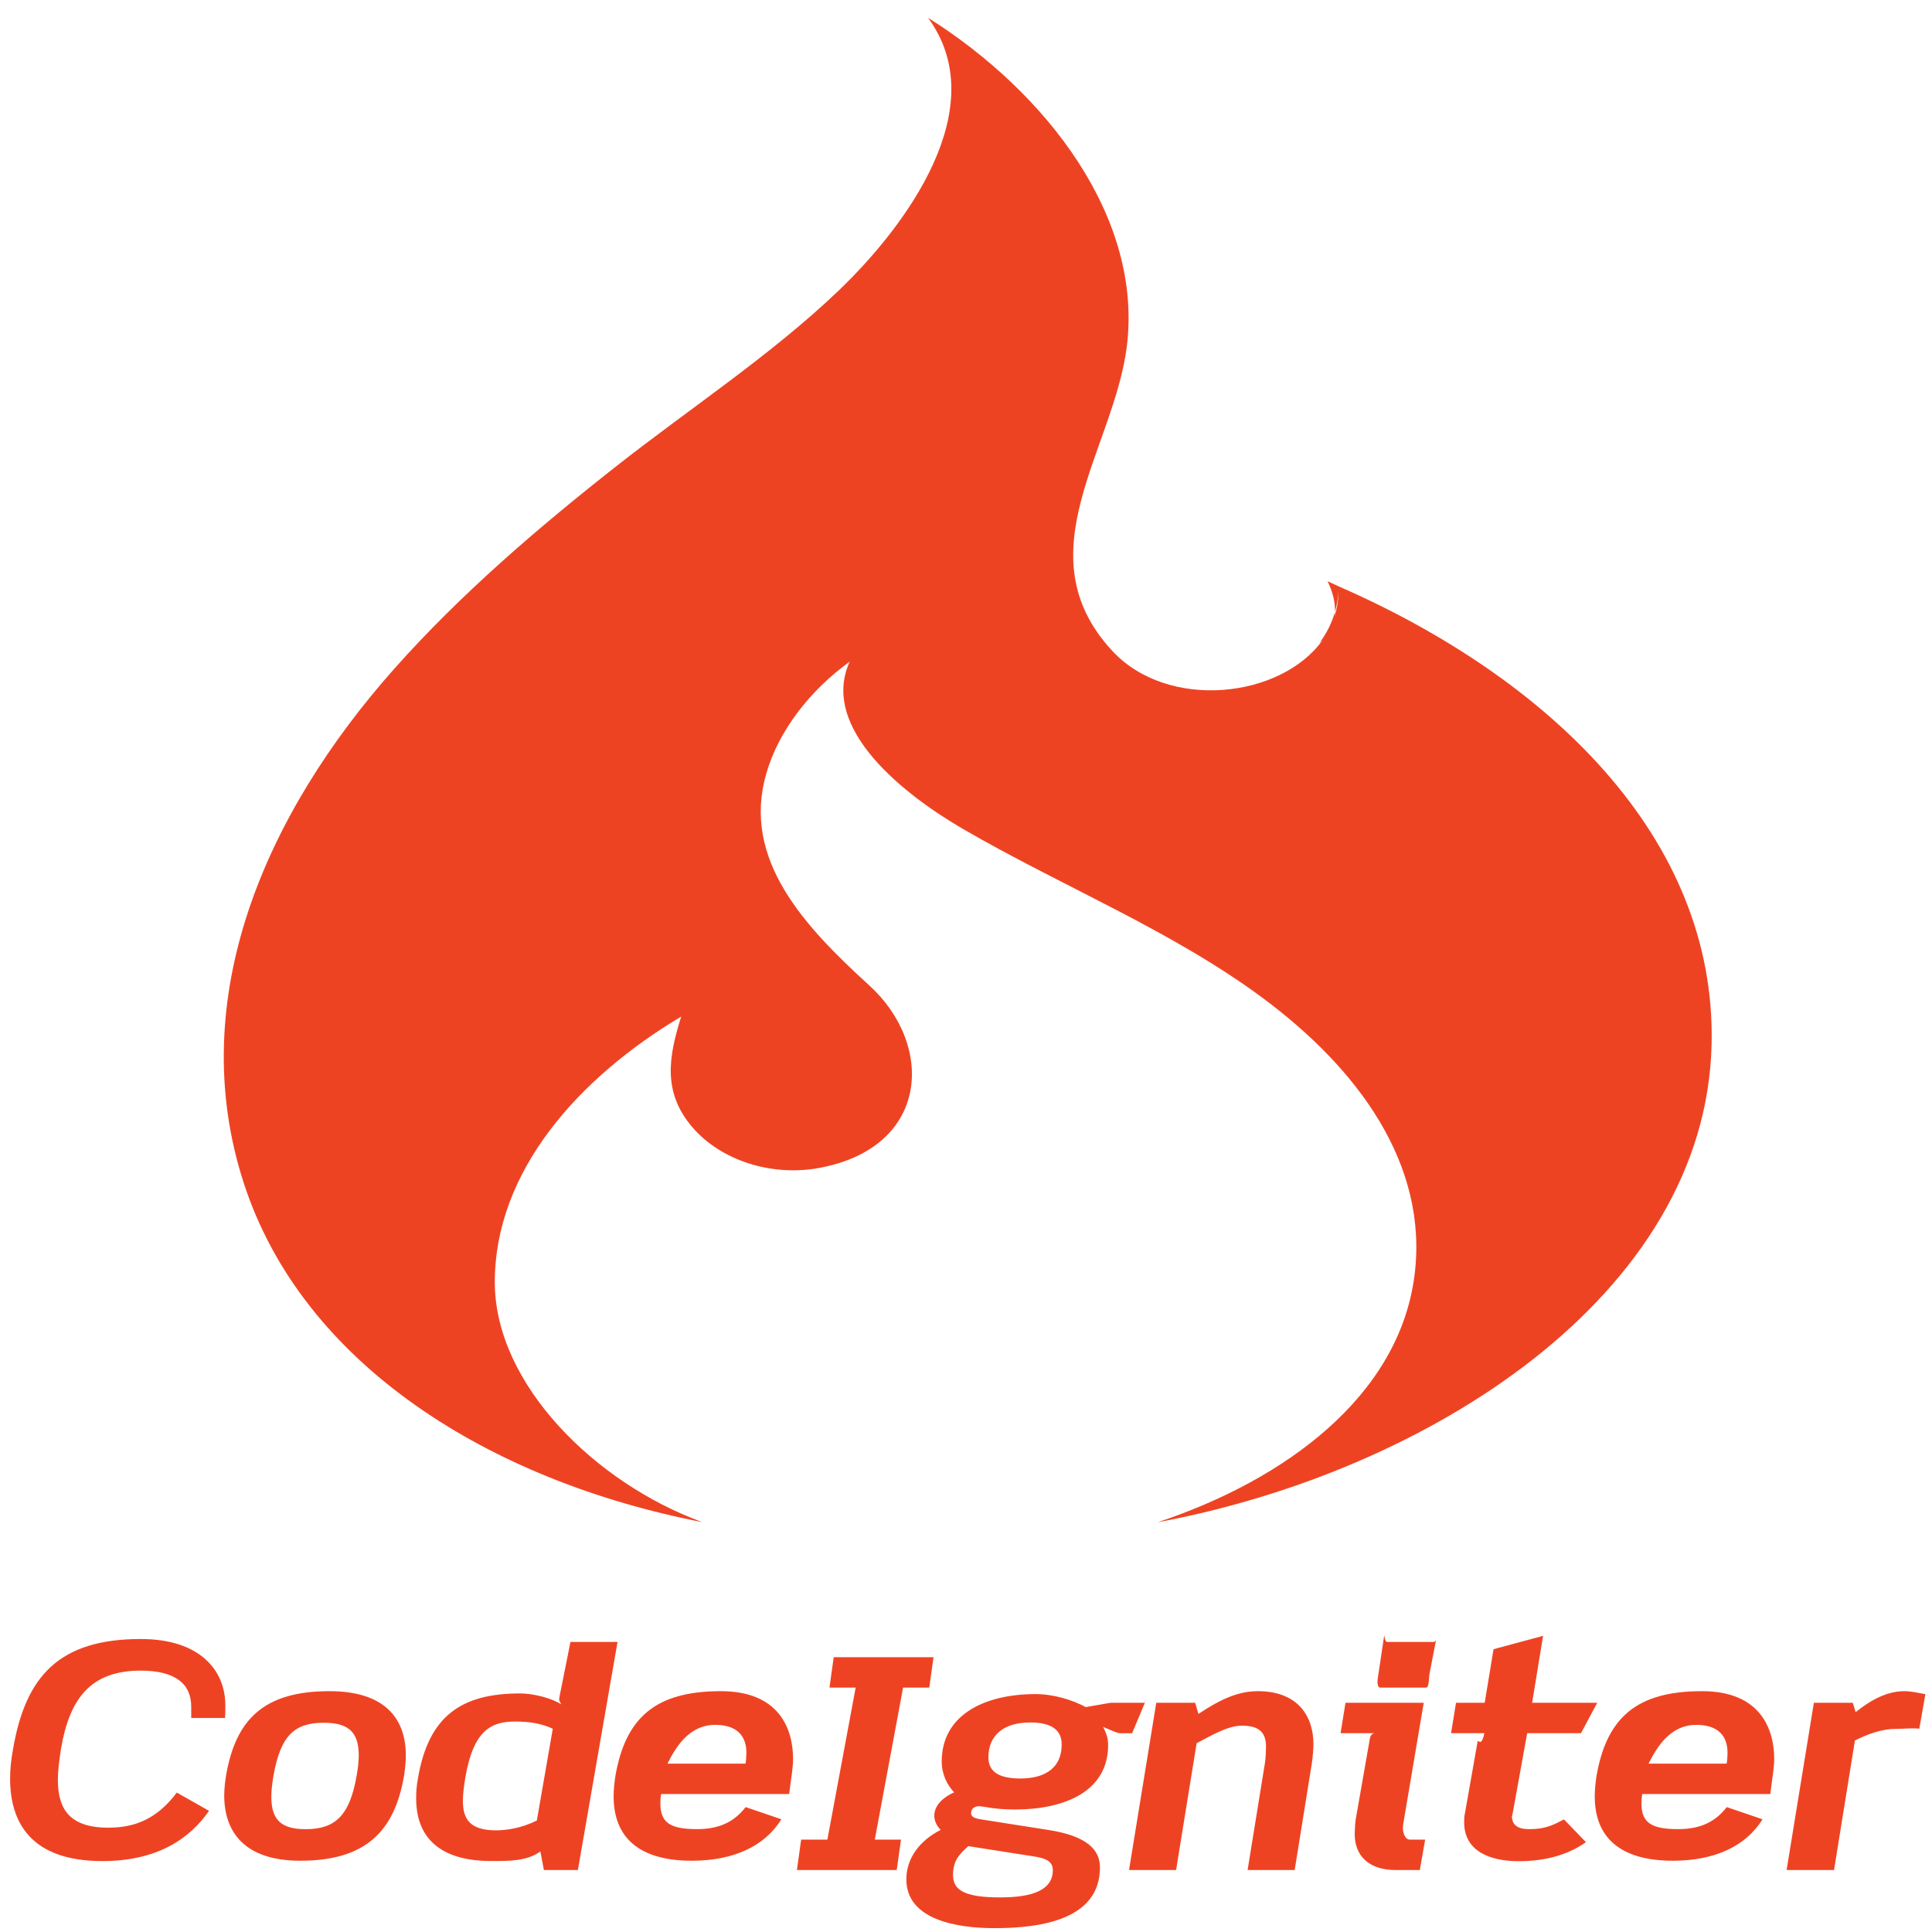
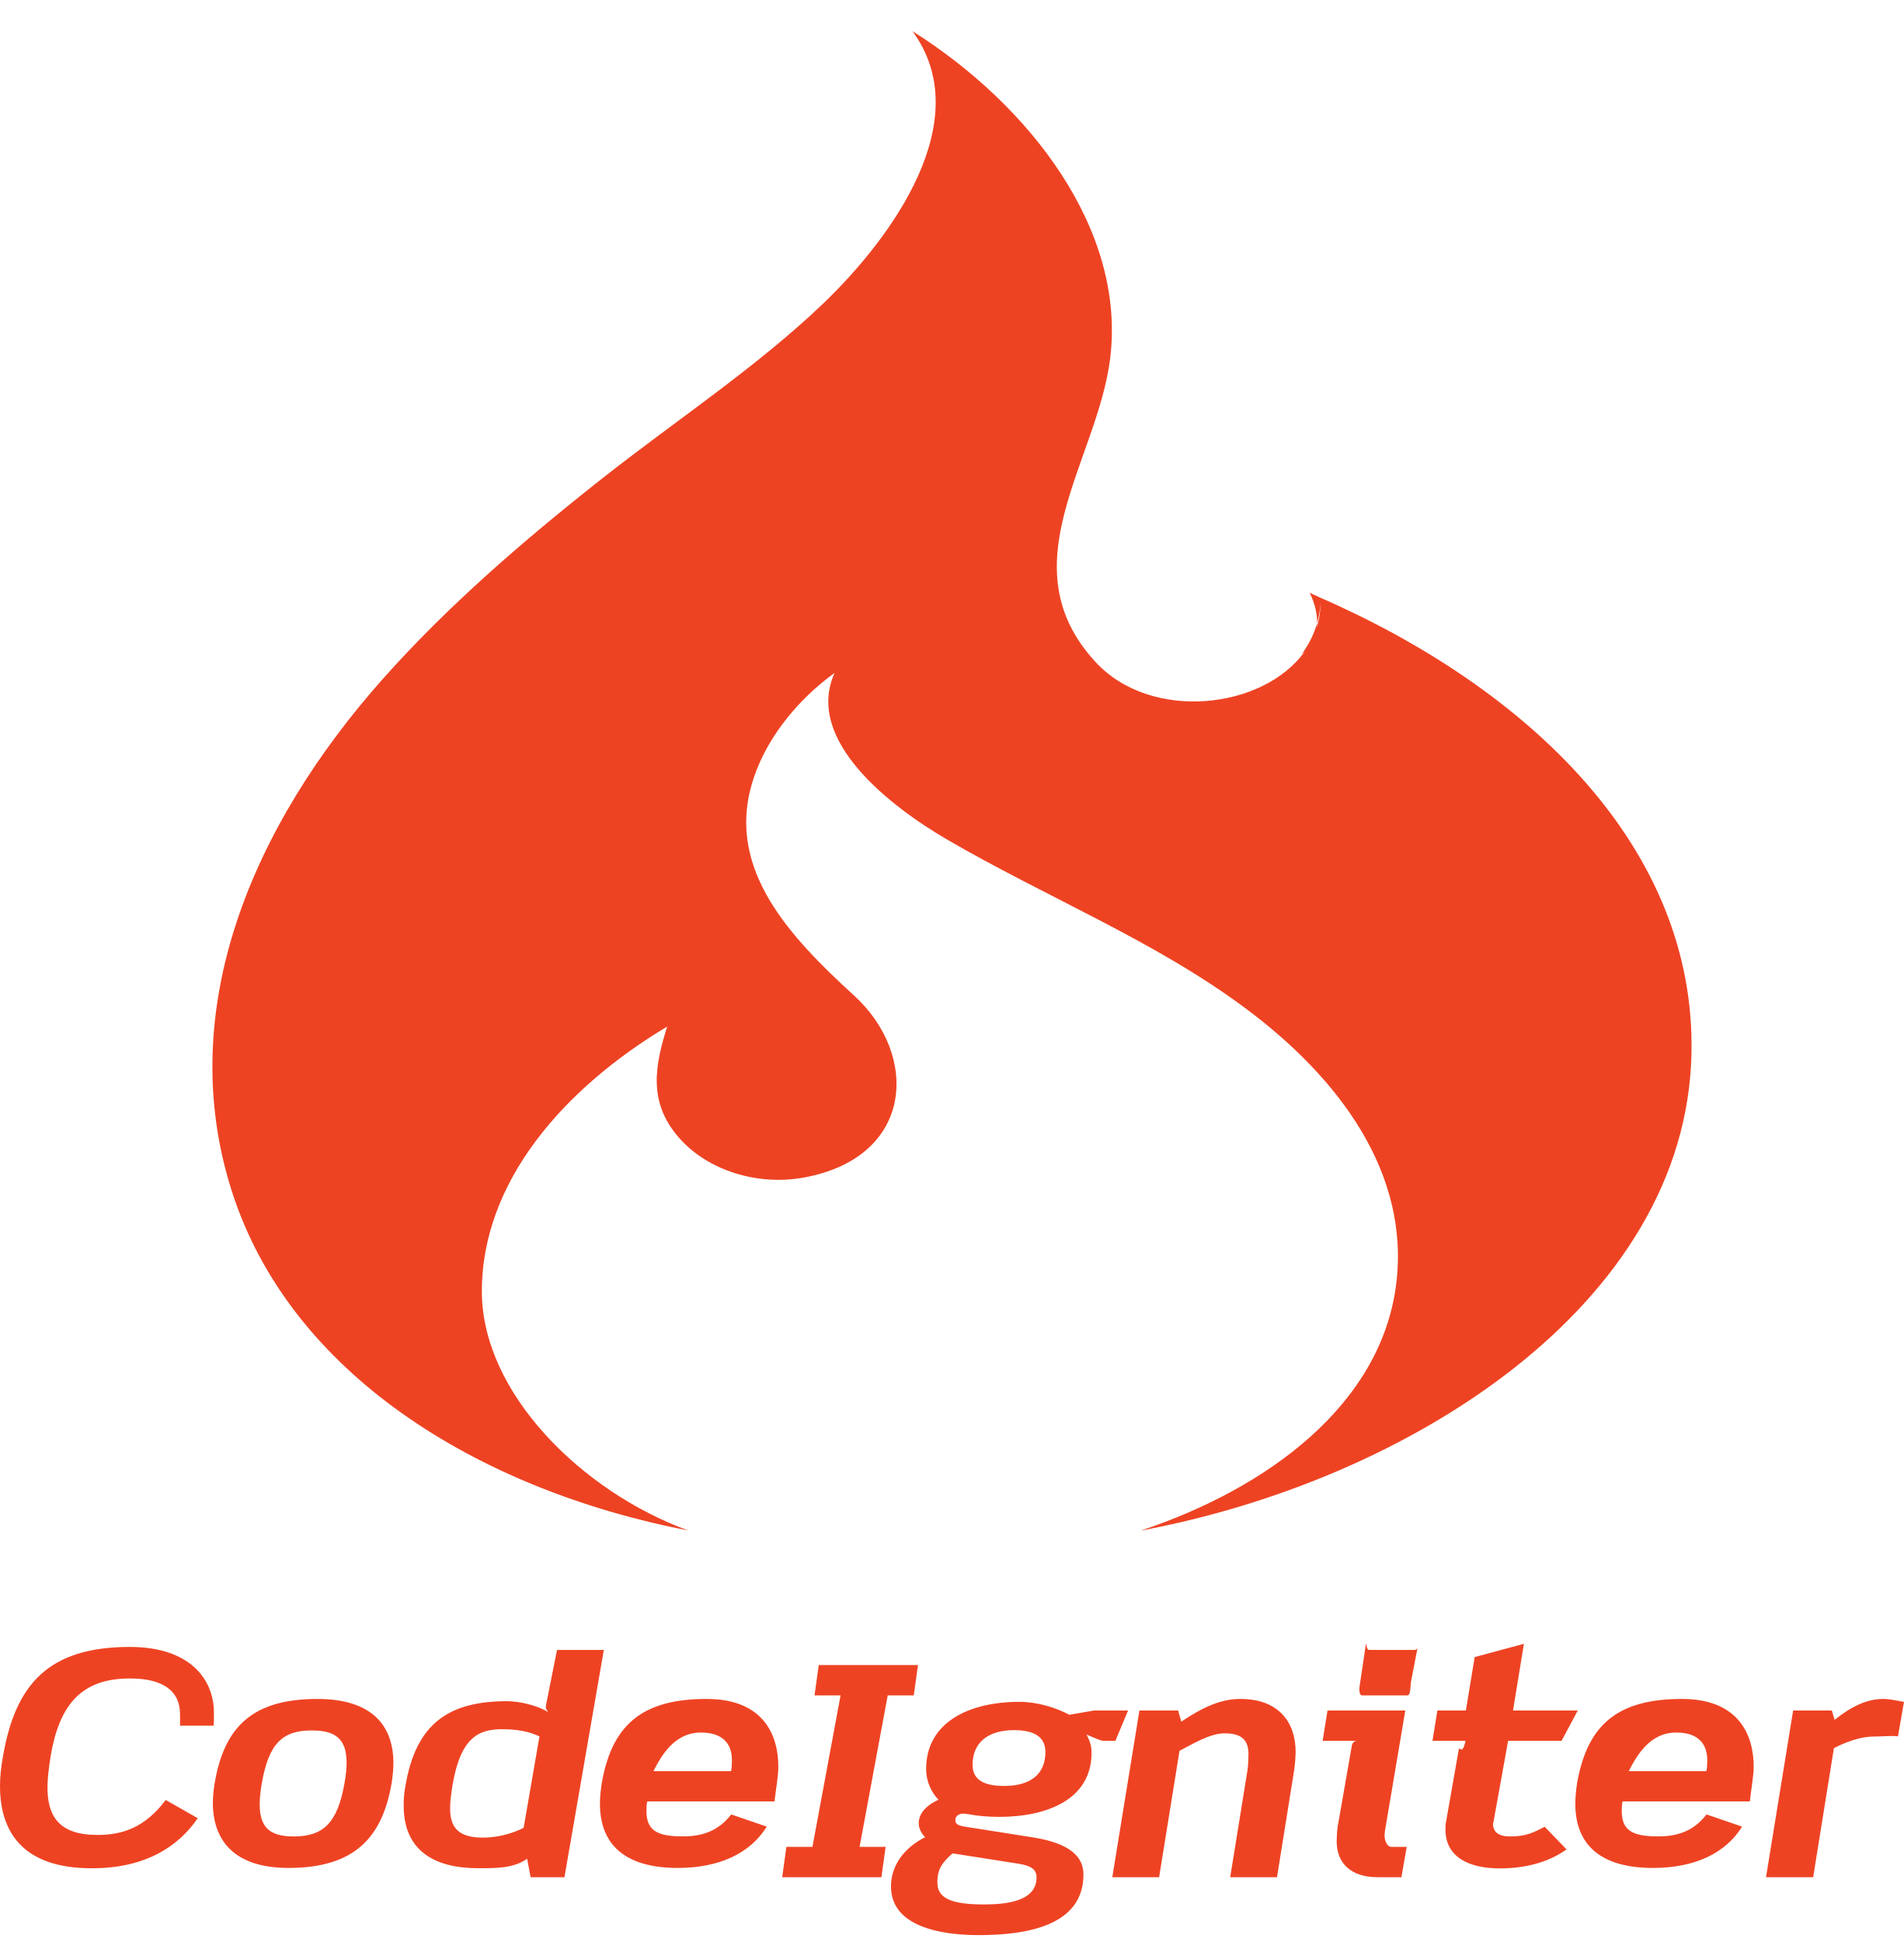
- <svg xmlns="http://www.w3.org/2000/svg" width="89" height="89" viewBox="0 0 89 89" fill="none">
-   <path d="M4.982 84.194C3.188 84.194 2.667 83.314 2.667 81.997C2.667 81.558 2.732 81.063 2.813 80.541C3.206 78.263 4.165 76.959 6.48 76.959C8.046 76.959 8.809 77.549 8.809 78.62V79.141H10.362C10.38 79.141 10.38 78.661 10.38 78.552C10.38 76.987 9.254 75.503 6.482 75.503C2.716 75.503 1.167 77.226 0.596 80.603C0.514 81.056 0.465 81.48 0.465 81.931C0.465 83.922 1.396 85.733 4.721 85.733C7.248 85.733 8.749 84.695 9.629 83.418L8.145 82.577C7.184 83.854 6.139 84.194 4.982 84.194ZM15.173 77.906C12.156 77.906 10.852 79.209 10.412 81.804C10.361 82.104 10.333 82.407 10.329 82.71C10.329 84.385 11.259 85.717 13.835 85.717C16.852 85.717 18.173 84.358 18.613 81.804C18.662 81.475 18.695 81.173 18.695 80.871C18.695 79.169 17.734 77.906 15.173 77.906ZM16.428 81.805C16.102 83.686 15.402 84.263 14.08 84.263C13.021 84.263 12.499 83.892 12.499 82.78C12.499 82.505 12.533 82.176 12.597 81.805C12.924 79.938 13.576 79.361 14.913 79.361C15.989 79.361 16.526 79.732 16.526 80.857C16.526 81.132 16.493 81.448 16.428 81.805ZM26.279 75.639L25.774 78.159C25.741 78.379 25.758 78.306 25.856 78.512C25.383 78.21 24.535 78.01 23.964 78.01C21.257 78.01 19.741 79.042 19.253 81.925C19.196 82.229 19.168 82.537 19.171 82.845C19.171 84.947 20.638 85.73 22.611 85.73C23.443 85.73 24.258 85.744 24.893 85.292L25.056 86.146H26.621L28.447 75.639H26.279ZM24.73 83.864C23.997 84.234 23.28 84.317 22.84 84.317C21.649 84.317 21.323 83.795 21.323 82.958C21.323 82.642 21.372 82.272 21.438 81.873C21.812 79.691 22.644 79.305 23.721 79.305C24.421 79.305 24.959 79.402 25.465 79.636L24.73 83.864ZM33.209 77.906C30.224 77.906 28.823 79.1 28.35 81.804C28.3 82.134 28.267 82.45 28.267 82.751C28.267 84.605 29.393 85.717 31.87 85.717C33.795 85.717 35.231 85.044 35.996 83.808L34.349 83.246C33.877 83.849 33.241 84.261 32.116 84.261C30.91 84.261 30.421 83.988 30.421 83.082C30.421 82.903 30.437 82.643 30.47 82.643H36.355C36.438 81.942 36.534 81.447 36.534 81.037C36.534 79.665 35.915 77.906 33.209 77.906V77.906ZM34.334 81.243H30.747C31.106 80.542 31.708 79.458 32.948 79.458C33.909 79.458 34.383 79.931 34.383 80.741C34.382 80.879 34.367 81.243 34.334 81.243ZM42.809 77.74L43.004 76.34H38.406L38.211 77.74H39.417L38.114 84.745H36.906L36.711 86.146H41.309L41.505 84.745H40.298L41.602 77.74H42.809ZM52.152 79.842L52.74 78.441H51.158L50.018 78.639C49.382 78.297 48.517 78.04 47.703 78.04C45.37 78.04 43.382 78.988 43.382 81.144C43.382 81.749 43.642 82.237 43.952 82.567C43.464 82.786 43.039 83.153 43.039 83.648C43.039 83.867 43.137 84.092 43.333 84.297C42.354 84.793 41.752 85.613 41.752 86.573C41.752 88.427 44.051 88.823 45.812 88.823C48.029 88.823 50.671 88.396 50.671 86.021C50.671 85.212 50.068 84.579 48.323 84.304L45.177 83.809C44.818 83.754 44.736 83.658 44.736 83.521C44.736 83.314 44.885 83.205 45.128 83.205L45.34 83.233C45.764 83.315 46.254 83.357 46.758 83.357C49.026 83.357 51.047 82.532 51.047 80.391C51.047 80.088 50.982 79.884 50.819 79.554C51.096 79.664 51.455 79.843 51.601 79.843H52.152V79.842ZM47.669 85.525C48.288 85.621 48.5 85.813 48.5 86.156C48.5 87.269 47.081 87.406 46.055 87.406C44.489 87.406 43.903 87.091 43.903 86.39C43.903 85.772 44.114 85.484 44.604 85.044L47.669 85.525ZM47 81.929C46.054 81.929 45.532 81.641 45.532 80.954C45.532 79.938 46.234 79.347 47.456 79.347C48.435 79.347 48.908 79.691 48.908 80.362C48.908 81.379 48.223 81.929 47 81.929ZM57.945 77.906C57.031 77.906 56.217 78.283 55.206 78.955L55.059 78.441H53.265L52.01 86.146H54.178L55.124 80.303C55.76 79.974 56.542 79.495 57.211 79.495C58.026 79.495 58.32 79.826 58.32 80.458C58.32 80.609 58.303 81.056 58.27 81.221L57.472 86.146H59.641L60.439 81.181C60.472 80.949 60.505 80.566 60.505 80.347C60.505 79.041 59.771 77.906 57.945 77.906ZM64.624 84.216L64.641 84.027L65.586 78.441H61.982L61.755 79.842H63.335C63.205 79.842 63.123 79.965 63.108 80.075L62.455 83.795C62.423 83.974 62.407 84.347 62.407 84.497C62.407 85.458 63.026 86.146 64.297 86.146H65.406L65.651 84.745H64.95C64.705 84.745 64.624 84.38 64.624 84.216ZM66.026 75.639H63.906C63.776 75.639 63.776 75.235 63.76 75.372L63.465 77.346C63.449 77.47 63.449 77.741 63.579 77.741H65.7C65.83 77.741 65.83 77.261 65.846 77.136L66.141 75.612C66.157 75.475 66.157 75.639 66.026 75.639ZM70.448 84.262C69.911 84.262 69.649 84.07 69.649 83.659L69.666 83.63L70.351 79.842H72.829L73.578 78.441H70.579L71.084 75.358L68.802 75.973L68.394 78.441H67.073L66.845 79.842H68.378C68.231 80.542 68.084 80.088 68.068 80.226L67.481 83.548C67.448 83.699 67.448 83.809 67.448 83.946C67.448 85.25 68.59 85.738 69.961 85.738C71.232 85.738 72.259 85.426 73.059 84.862L72.047 83.814C71.54 84.075 71.199 84.262 70.448 84.262ZM78.405 77.906C75.421 77.906 74.019 79.1 73.546 81.804C73.497 82.134 73.464 82.45 73.464 82.751C73.464 84.605 74.589 85.717 77.067 85.717C78.991 85.717 80.428 85.044 81.193 83.808L79.546 83.246C79.074 83.849 78.438 84.261 77.312 84.261C76.106 84.261 75.616 83.988 75.616 83.082C75.616 82.903 75.634 82.643 75.667 82.643H81.552C81.633 81.942 81.731 81.447 81.731 81.037C81.731 79.665 81.112 77.906 78.405 77.906V77.906ZM79.53 81.243H75.943C76.302 80.542 76.904 79.458 78.145 79.458C79.106 79.458 79.58 79.931 79.58 80.741C79.579 80.879 79.563 81.243 79.53 81.243ZM87.732 77.906C86.949 77.906 86.216 78.283 85.481 78.873L85.351 78.441H83.558L82.302 86.146H84.487L85.449 80.179C86.02 79.892 86.672 79.646 87.292 79.646C87.684 79.646 88.058 79.593 88.416 79.634L88.695 78.043C88.368 77.988 88.041 77.906 87.732 77.906V77.906ZM32.359 70.121C27.424 68.324 22.805 63.759 22.794 59.088C22.781 53.995 26.614 49.671 31.382 46.829C30.808 48.653 30.496 50.32 31.916 51.951C33.236 53.468 35.548 54.204 37.731 53.804C42.832 52.864 43.066 48.143 40.042 45.392C37.052 42.668 34.16 39.591 35.298 35.641C35.867 33.66 37.311 31.805 39.141 30.48C37.735 33.591 41.73 36.66 44.363 38.188C48.93 40.84 53.941 42.844 58.14 45.952C62.557 49.219 65.819 53.637 65.16 58.76C64.447 64.313 59.206 68.175 53.328 70.125C65.749 67.817 78.584 59.699 78.847 48.099C79.065 38.556 71.29 31.212 61.659 27.008L61.156 26.776C61.42 27.316 61.507 27.776 61.497 28.187C61.583 27.884 61.642 27.572 61.658 27.25C61.656 27.633 61.596 28.013 61.481 28.382L61.497 28.187C61.354 28.694 61.113 29.177 60.784 29.618L60.925 29.49C59.004 32.173 53.802 32.756 51.232 29.977C47.101 25.508 51.319 20.689 51.909 15.956C52.647 10.024 48.229 4.265 42.751 0.819C45.768 4.929 41.794 10.366 38.613 13.405C35.53 16.351 31.78 18.811 28.376 21.488C24.719 24.364 21.203 27.392 18.198 30.767C12.187 37.522 8.506 46.017 11.211 54.443C13.914 62.864 22.577 68.225 32.359 70.12L32.359 70.121Z" fill="#EE4323" />
+ <svg xmlns="http://www.w3.org/2000/svg" width="50" height="51" viewBox="0 0 50 51" fill="none">
+   <path d="M2.559 48.189C1.543 48.189 1.247 47.69 1.247 46.941C1.247 46.692 1.285 46.41 1.33 46.114C1.553 44.819 2.096 44.079 3.408 44.079C4.296 44.079 4.728 44.414 4.728 45.022V45.319H5.609C5.618 45.319 5.618 45.046 5.618 44.983C5.618 44.094 4.981 43.251 3.41 43.251C1.275 43.251 0.397 44.23 0.074 46.149C0.028 46.407 0 46.647 0 46.904C0 48.035 0.527 49.064 2.412 49.064C3.844 49.064 4.695 48.474 5.193 47.749L4.352 47.27C3.807 47.996 3.215 48.189 2.559 48.189ZM8.335 44.617C6.625 44.617 5.886 45.357 5.637 46.831C5.608 47.002 5.592 47.174 5.59 47.346C5.59 48.298 6.117 49.055 7.576 49.055C9.286 49.055 10.035 48.282 10.284 46.831C10.312 46.644 10.331 46.473 10.331 46.301C10.331 45.334 9.786 44.617 8.335 44.617ZM9.046 46.832C8.861 47.901 8.464 48.228 7.715 48.228C7.115 48.228 6.82 48.018 6.82 47.386C6.82 47.23 6.838 47.043 6.875 46.832C7.06 45.771 7.43 45.444 8.187 45.444C8.797 45.444 9.102 45.654 9.102 46.294C9.102 46.45 9.083 46.629 9.046 46.832ZM14.628 43.329L14.342 44.761C14.324 44.885 14.333 44.844 14.389 44.961C14.121 44.789 13.64 44.676 13.317 44.676C11.783 44.676 10.924 45.262 10.647 46.9C10.614 47.073 10.599 47.248 10.601 47.423C10.601 48.617 11.432 49.062 12.55 49.062C13.022 49.062 13.483 49.07 13.843 48.813L13.935 49.298H14.823L15.857 43.329H14.628ZM13.751 48.002C13.335 48.212 12.929 48.259 12.68 48.259C12.005 48.259 11.82 47.963 11.82 47.487C11.82 47.308 11.848 47.098 11.885 46.871C12.097 45.631 12.569 45.412 13.179 45.412C13.576 45.412 13.88 45.467 14.167 45.6L13.751 48.002ZM18.556 44.617C16.864 44.617 16.07 45.295 15.802 46.831C15.774 47.019 15.755 47.198 15.755 47.37C15.755 48.423 16.393 49.055 17.797 49.055C18.888 49.055 19.702 48.672 20.136 47.97L19.202 47.65C18.935 47.993 18.574 48.227 17.936 48.227C17.253 48.227 16.976 48.072 16.976 47.557C16.976 47.456 16.985 47.308 17.003 47.308H20.339C20.386 46.91 20.44 46.629 20.44 46.395C20.44 45.616 20.09 44.617 18.556 44.617V44.617ZM19.193 46.513H17.16C17.364 46.115 17.705 45.499 18.408 45.499C18.953 45.499 19.221 45.767 19.221 46.228C19.221 46.306 19.212 46.513 19.193 46.513ZM23.996 44.523L24.107 43.727H21.501L21.39 44.523H22.074L21.335 48.502H20.651L20.541 49.298H23.146L23.257 48.502H22.573L23.312 44.523H23.996ZM29.291 45.717L29.624 44.921H28.728L28.081 45.033C27.721 44.839 27.231 44.693 26.77 44.693C25.448 44.693 24.321 45.231 24.321 46.456C24.321 46.8 24.469 47.077 24.644 47.265C24.367 47.389 24.127 47.598 24.127 47.879C24.127 48.004 24.182 48.131 24.293 48.248C23.738 48.529 23.398 48.995 23.398 49.541C23.398 50.595 24.7 50.819 25.698 50.819C26.954 50.819 28.452 50.577 28.452 49.227C28.452 48.767 28.11 48.408 27.121 48.252L25.338 47.971C25.135 47.939 25.088 47.885 25.088 47.807C25.088 47.69 25.172 47.628 25.31 47.628L25.431 47.643C25.671 47.69 25.948 47.714 26.234 47.714C27.519 47.714 28.665 47.245 28.665 46.029C28.665 45.857 28.628 45.74 28.535 45.553C28.692 45.616 28.896 45.717 28.979 45.717H29.291V45.717ZM26.751 48.945C27.101 49 27.221 49.109 27.221 49.304C27.221 49.936 26.417 50.014 25.835 50.014C24.948 50.014 24.616 49.835 24.616 49.437C24.616 49.086 24.736 48.922 25.014 48.672L26.751 48.945ZM26.371 46.902C25.835 46.902 25.54 46.739 25.54 46.348C25.54 45.771 25.937 45.436 26.63 45.436C27.184 45.436 27.453 45.631 27.453 46.012C27.453 46.59 27.064 46.902 26.371 46.902ZM32.574 44.617C32.056 44.617 31.595 44.831 31.021 45.213L30.938 44.921H29.922L29.21 49.298H30.439L30.975 45.979C31.336 45.791 31.779 45.52 32.158 45.52C32.62 45.52 32.786 45.708 32.786 46.066C32.786 46.152 32.777 46.407 32.758 46.5L32.306 49.298H33.535L33.987 46.477C34.006 46.346 34.024 46.128 34.024 46.004C34.025 45.262 33.608 44.617 32.574 44.617ZM36.359 48.202L36.368 48.094L36.904 44.921H34.861L34.733 45.717H35.629C35.554 45.717 35.508 45.786 35.499 45.849L35.13 47.963C35.111 48.065 35.102 48.276 35.102 48.361C35.102 48.907 35.453 49.298 36.173 49.298H36.802L36.941 48.502H36.544C36.404 48.502 36.359 48.295 36.359 48.202ZM37.153 43.329H35.952C35.878 43.329 35.878 43.099 35.869 43.177L35.702 44.299C35.693 44.369 35.693 44.523 35.767 44.523H36.968C37.042 44.523 37.042 44.25 37.051 44.179L37.218 43.314C37.227 43.236 37.227 43.329 37.153 43.329ZM39.659 48.228C39.355 48.228 39.207 48.119 39.207 47.885L39.216 47.869L39.604 45.717H41.008L41.433 44.921H39.733L40.019 43.169L38.726 43.518L38.495 44.921H37.747L37.618 45.717H38.486C38.403 46.115 38.319 45.856 38.31 45.935L37.978 47.822C37.959 47.908 37.959 47.971 37.959 48.048C37.959 48.789 38.606 49.067 39.383 49.067C40.103 49.067 40.685 48.889 41.139 48.569L40.565 47.974C40.278 48.121 40.085 48.228 39.659 48.228ZM44.168 44.617C42.477 44.617 41.683 45.295 41.415 46.831C41.387 47.019 41.369 47.198 41.369 47.37C41.369 48.423 42.006 49.055 43.41 49.055C44.501 49.055 45.315 48.672 45.748 47.97L44.815 47.65C44.548 47.993 44.187 48.227 43.549 48.227C42.866 48.227 42.588 48.072 42.588 47.557C42.588 47.456 42.598 47.308 42.617 47.308H45.952C45.998 46.91 46.053 46.629 46.053 46.395C46.053 45.616 45.703 44.617 44.168 44.617V44.617ZM44.806 46.513H42.773C42.977 46.115 43.318 45.499 44.021 45.499C44.566 45.499 44.834 45.767 44.834 46.228C44.834 46.306 44.825 46.513 44.806 46.513ZM49.454 44.617C49.011 44.617 48.595 44.831 48.179 45.166L48.105 44.921H47.089L46.377 49.298H47.615L48.16 45.908C48.484 45.745 48.853 45.605 49.205 45.605C49.427 45.605 49.639 45.575 49.842 45.599L50 44.694C49.814 44.663 49.63 44.617 49.454 44.617V44.617ZM18.074 40.193C15.277 39.173 12.66 36.579 12.654 33.925C12.646 31.031 14.819 28.575 17.52 26.96C17.195 27.996 17.018 28.944 17.823 29.87C18.571 30.732 19.881 31.15 21.118 30.923C24.009 30.389 24.142 27.706 22.428 26.144C20.734 24.596 19.095 22.848 19.739 20.603C20.062 19.478 20.881 18.424 21.917 17.671C21.12 19.439 23.385 21.182 24.877 22.051C27.465 23.557 30.305 24.696 32.684 26.462C35.188 28.318 37.036 30.828 36.663 33.739C36.258 36.894 33.288 39.088 29.957 40.196C36.996 38.885 44.27 34.272 44.419 27.682C44.543 22.26 40.136 18.087 34.678 15.698L34.393 15.567C34.543 15.874 34.592 16.135 34.587 16.369C34.635 16.196 34.669 16.019 34.678 15.836C34.677 16.053 34.643 16.27 34.578 16.479L34.587 16.369C34.505 16.656 34.369 16.931 34.182 17.181L34.263 17.109C33.174 18.633 30.226 18.964 28.77 17.386C26.428 14.846 28.819 12.108 29.153 9.419C29.572 6.049 27.068 2.777 23.963 0.819C25.673 3.154 23.421 6.243 21.619 7.97C19.871 9.644 17.746 11.042 15.817 12.563C13.745 14.196 11.752 15.917 10.049 17.834C6.642 21.672 4.557 26.499 6.089 31.286C7.621 36.071 12.53 39.116 18.074 40.193L18.074 40.193Z" fill="#EE4323" />
</svg>
